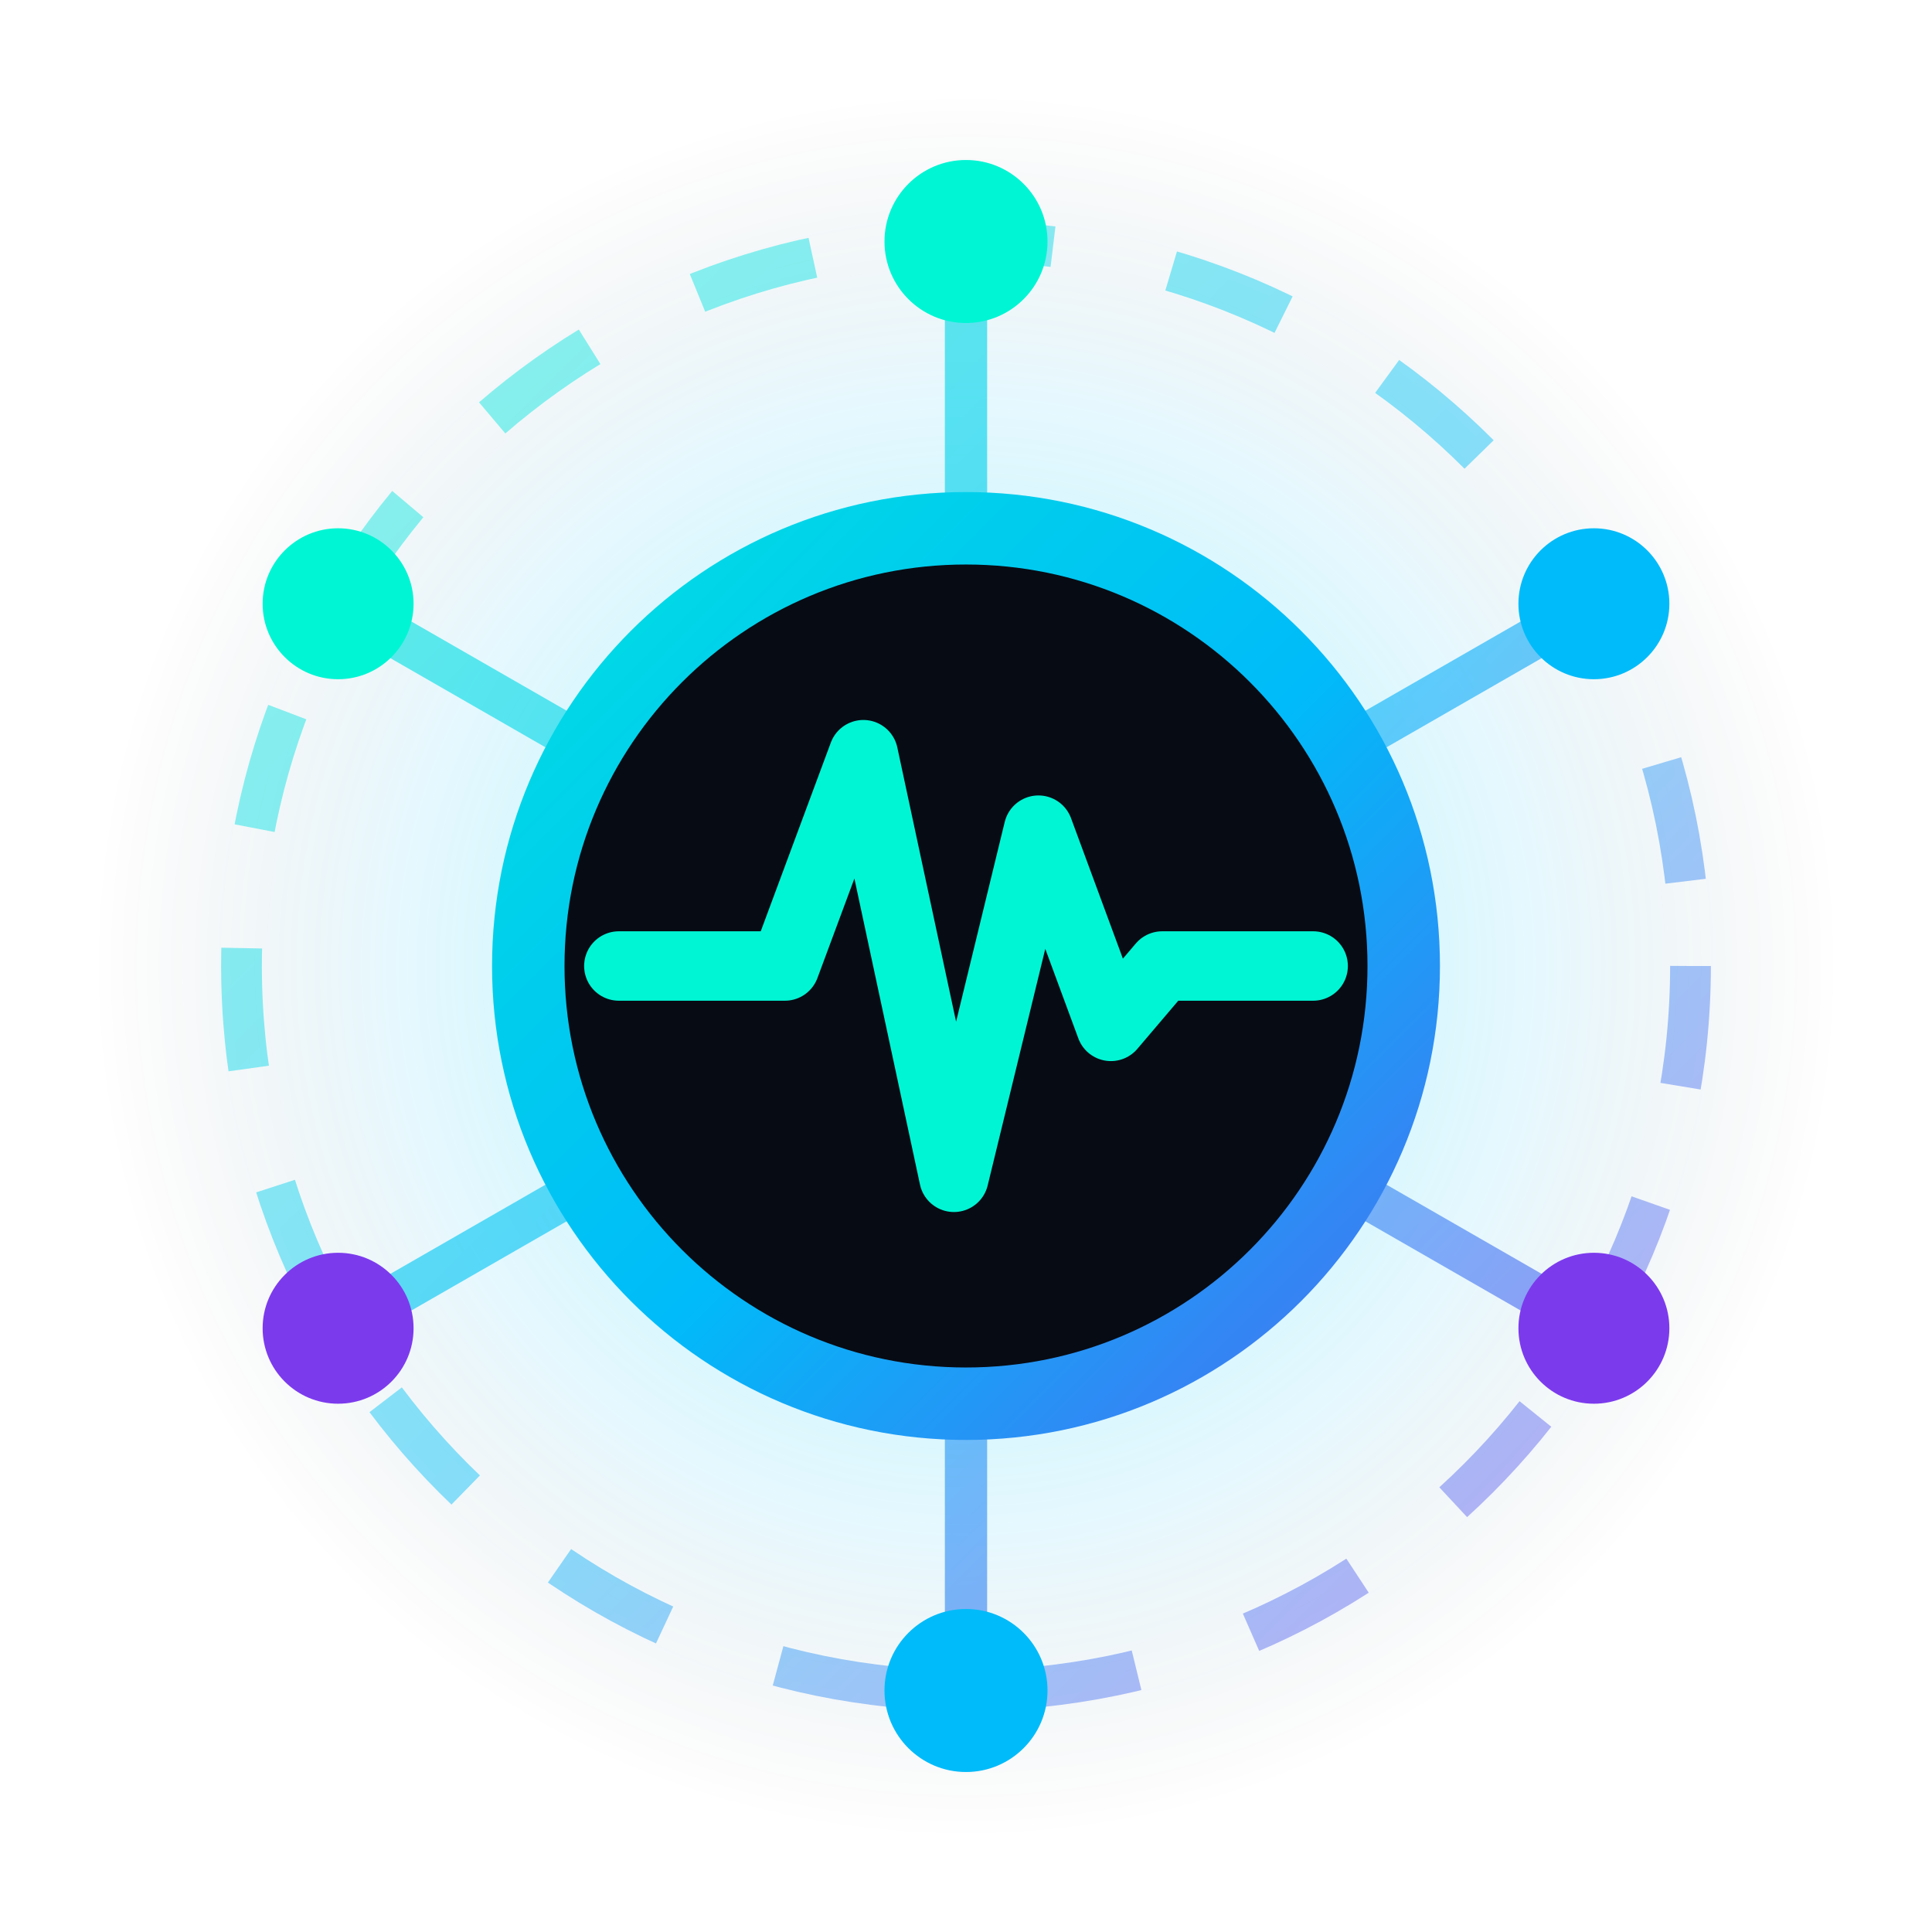
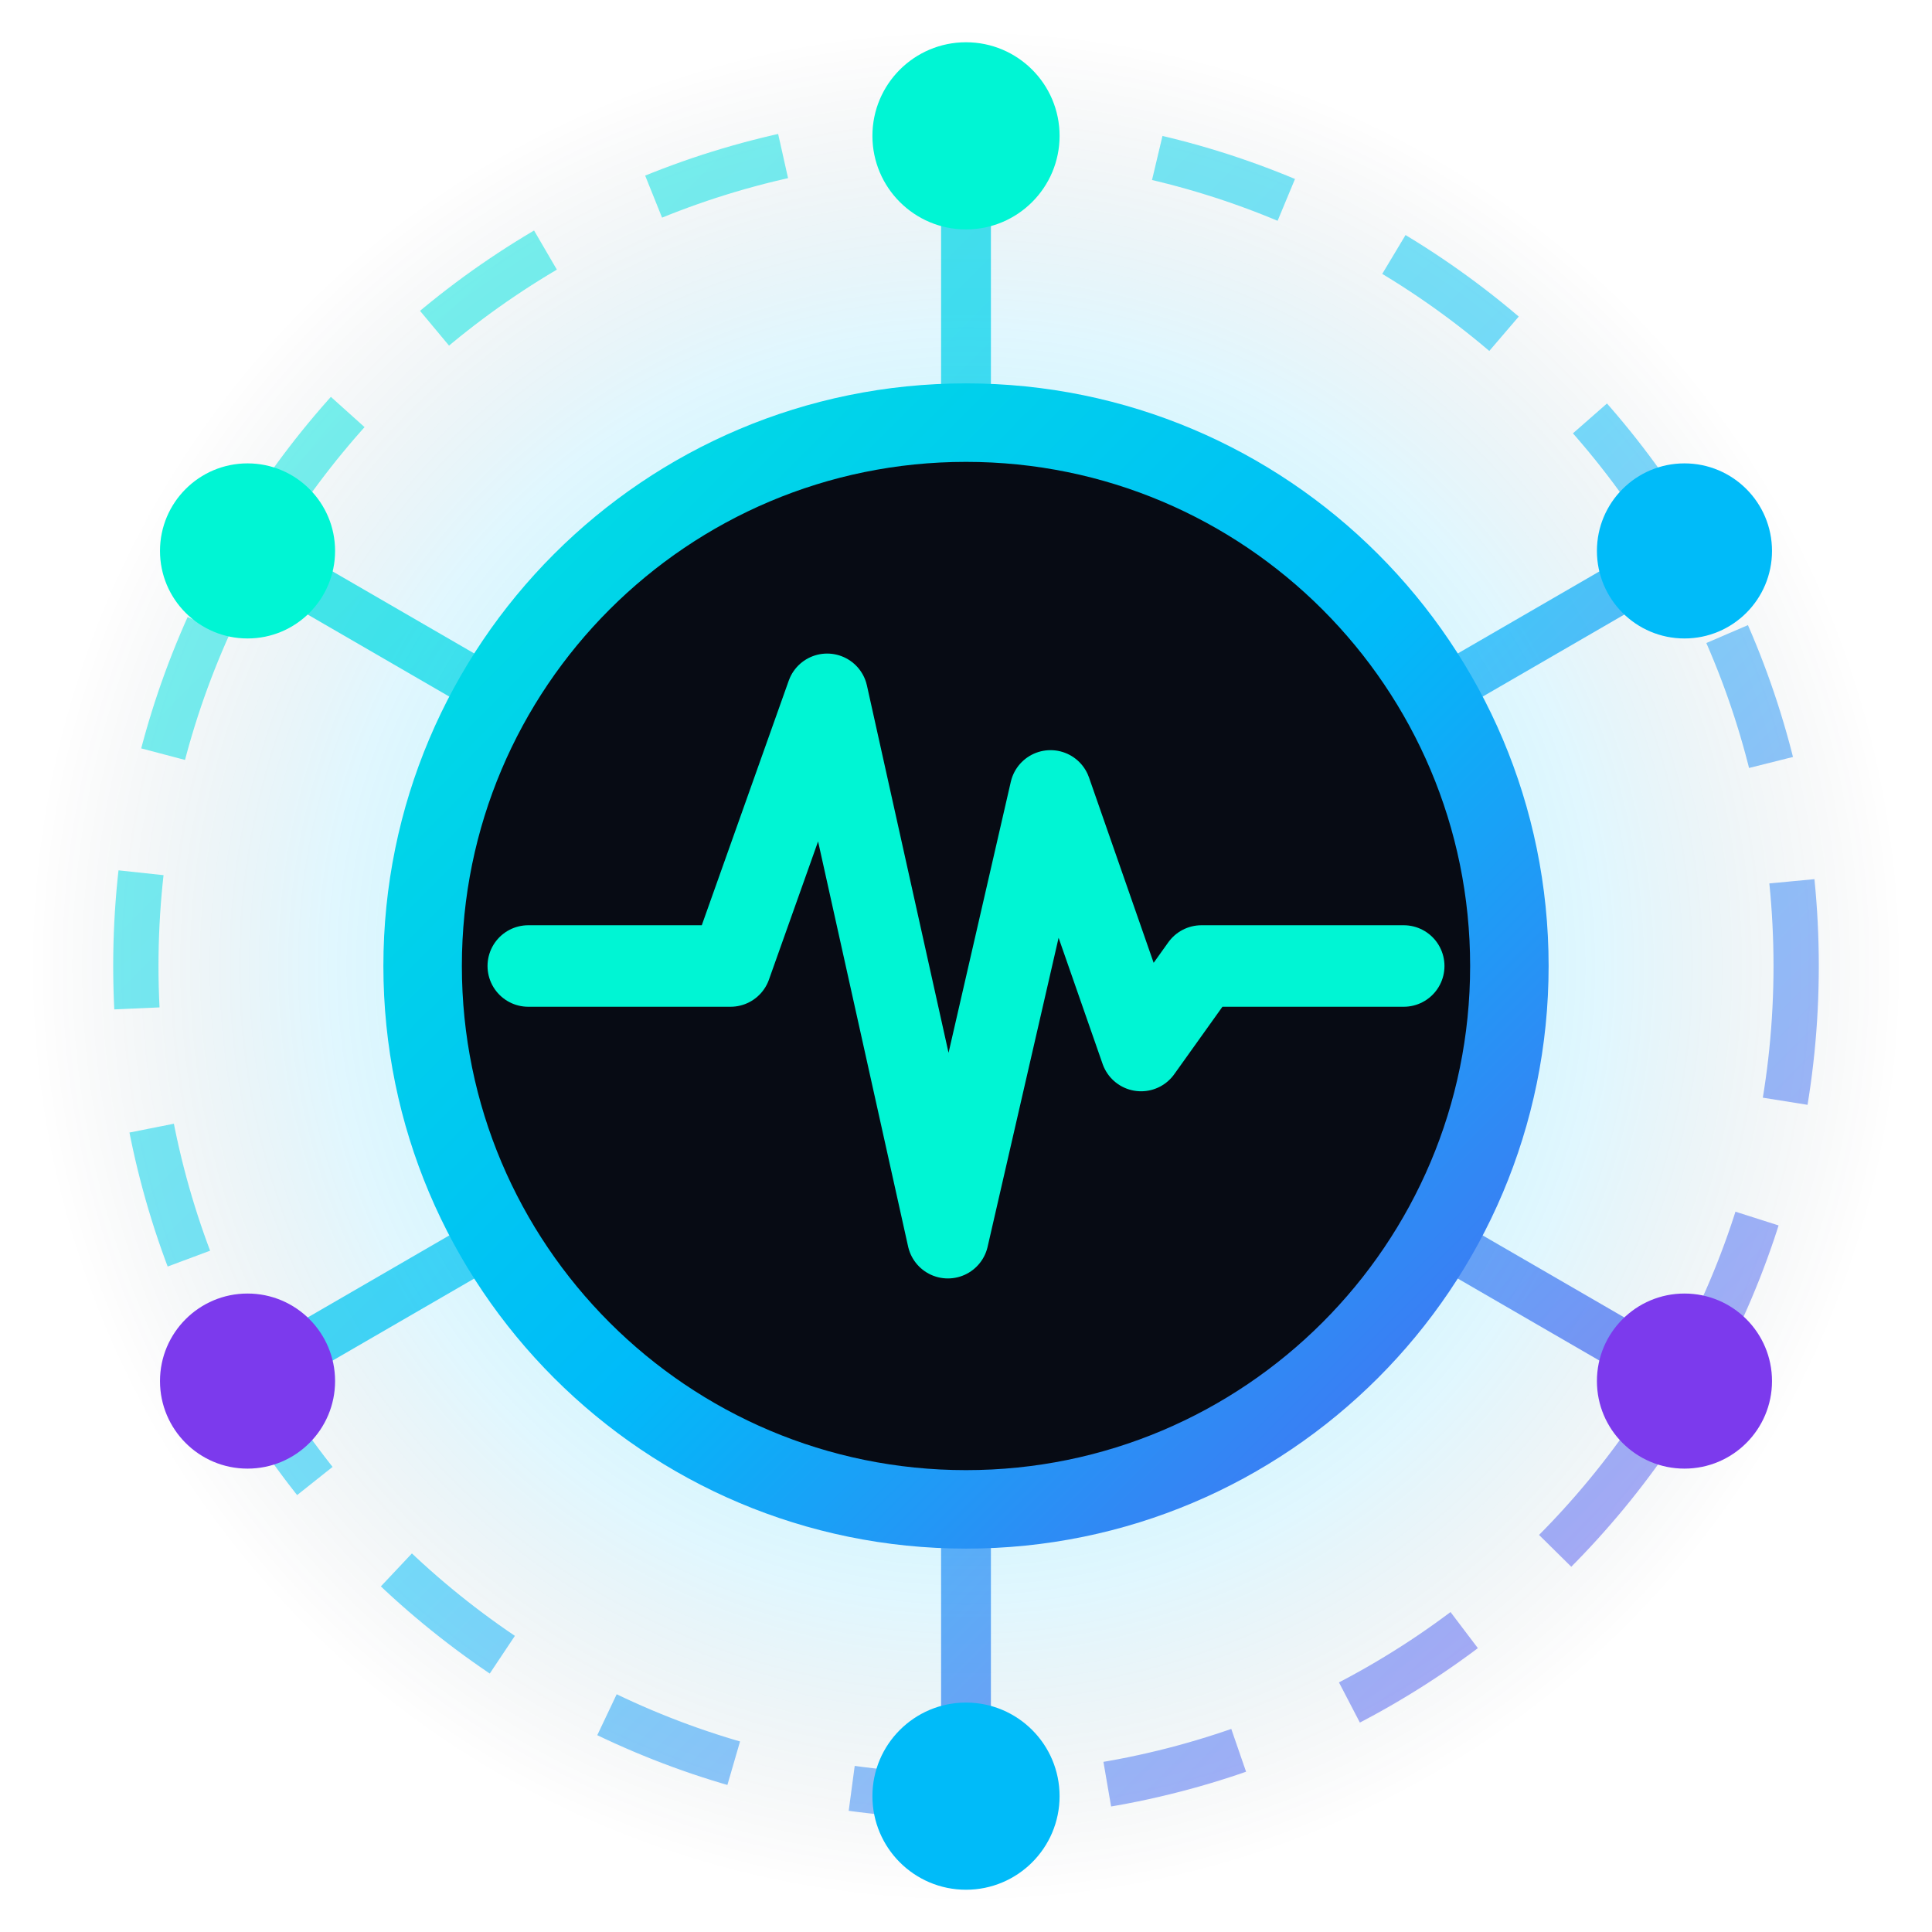
<svg xmlns="http://www.w3.org/2000/svg" viewBox="0 0 64 64" width="64" height="64" fill="none">
  <defs>
-     <linearGradient id="pcMarkGrad" x1="8" y1="8" x2="56" y2="56" gradientUnits="userSpaceOnUse">
+     <linearGradient id="pcMarkGrad" x1="4" y1="4" x2="60" y2="60" gradientUnits="userSpaceOnUse">
      <stop offset="0%" stop-color="#00f5d4" />
      <stop offset="52%" stop-color="#00bbf9" />
      <stop offset="100%" stop-color="#7c3aed" />
    </linearGradient>
    <radialGradient id="pcMarkGlow" cx="50%" cy="50%" r="50%">
-       <stop offset="0%" stop-color="#00f5d4" stop-opacity="0.34" />
-       <stop offset="65%" stop-color="#00bbf9" stop-opacity="0.10" />
+       <stop offset="0%" stop-color="#00f5d4" stop-opacity="0.38" />
+       <stop offset="68%" stop-color="#00bbf9" stop-opacity="0.12" />
      <stop offset="100%" stop-color="#060911" stop-opacity="0" />
    </radialGradient>
  </defs>
-   <circle cx="32" cy="32" r="29" fill="url(#pcMarkGlow)" />
-   <circle cx="32" cy="32" r="24" stroke="url(#pcMarkGrad)" stroke-width="1.35" stroke-opacity="0.45" stroke-dasharray="4 4" />
-   <g stroke="url(#pcMarkGrad)" stroke-width="1.4" stroke-opacity="0.62" stroke-linecap="round">
-     <line x1="32" y1="8" x2="32" y2="18" />
-     <line x1="52.8" y1="20" x2="44.1" y2="25" />
-     <line x1="52.8" y1="44" x2="44.1" y2="39" />
-     <line x1="32" y1="56" x2="32" y2="46" />
-     <line x1="11.2" y1="44" x2="19.9" y2="39" />
-     <line x1="11.2" y1="20" x2="19.9" y2="25" />
+   <circle cx="32" cy="32" r="31" fill="url(#pcMarkGlow)" />
+   <circle cx="32" cy="32" r="27.5" stroke="url(#pcMarkGrad)" stroke-width="1.5" stroke-opacity="0.52" stroke-dasharray="4.5 4" />
+   <g stroke="url(#pcMarkGrad)" stroke-width="1.65" stroke-opacity="0.72" stroke-linecap="round">
+     <line x1="32" y1="4.5" x2="32" y2="14" />
+     <line x1="55.8" y1="18.25" x2="47.6" y2="23" />
+     <line x1="55.8" y1="45.75" x2="47.6" y2="41" />
+     <line x1="32" y1="59.5" x2="32" y2="50" />
+     <line x1="8.2" y1="45.75" x2="16.4" y2="41" />
+     <line x1="8.2" y1="18.25" x2="16.4" y2="23" />
  </g>
-   <circle cx="32" cy="8" r="2.7" fill="#00f5d4" />
-   <circle cx="52.8" cy="20" r="2.5" fill="#00bbf9" />
-   <circle cx="52.8" cy="44" r="2.5" fill="#7c3aed" />
-   <circle cx="32" cy="56" r="2.7" fill="#00bbf9" />
-   <circle cx="11.2" cy="44" r="2.5" fill="#7c3aed" />
-   <circle cx="11.2" cy="20" r="2.5" fill="#00f5d4" />
-   <circle cx="32" cy="32" r="14.5" fill="#070b14" stroke="url(#pcMarkGrad)" stroke-width="2.4" />
-   <path d="M 20.5 32 H 26 L 28.6 25 L 31.6 39 L 34.4 27.5 L 36.8 34 L 38.5 32 H 43.5" stroke="#00f5d4" stroke-width="2.3" stroke-linecap="round" stroke-linejoin="round" />
+   <circle cx="32" cy="4.5" r="3.1" fill="#00f5d4" />
+   <circle cx="55.8" cy="18.25" r="2.9" fill="#00bbf9" />
+   <circle cx="55.8" cy="45.75" r="2.9" fill="#7c3aed" />
+   <circle cx="32" cy="59.5" r="3.1" fill="#00bbf9" />
+   <circle cx="8.2" cy="45.75" r="2.9" fill="#7c3aed" />
+   <circle cx="8.2" cy="18.25" r="2.9" fill="#00f5d4" />
+   <circle cx="32" cy="32" r="18" fill="#070b14" stroke="url(#pcMarkGrad)" stroke-width="2.6" />
+   <path d="M 17.5 32 H 24.2 L 27.4 23 L 31.4 41 L 34.8 26.2 L 37.8 34.8 L 39.8 32 H 46.5" stroke="#00f5d4" stroke-width="2.7" stroke-linecap="round" stroke-linejoin="round" />
</svg>
